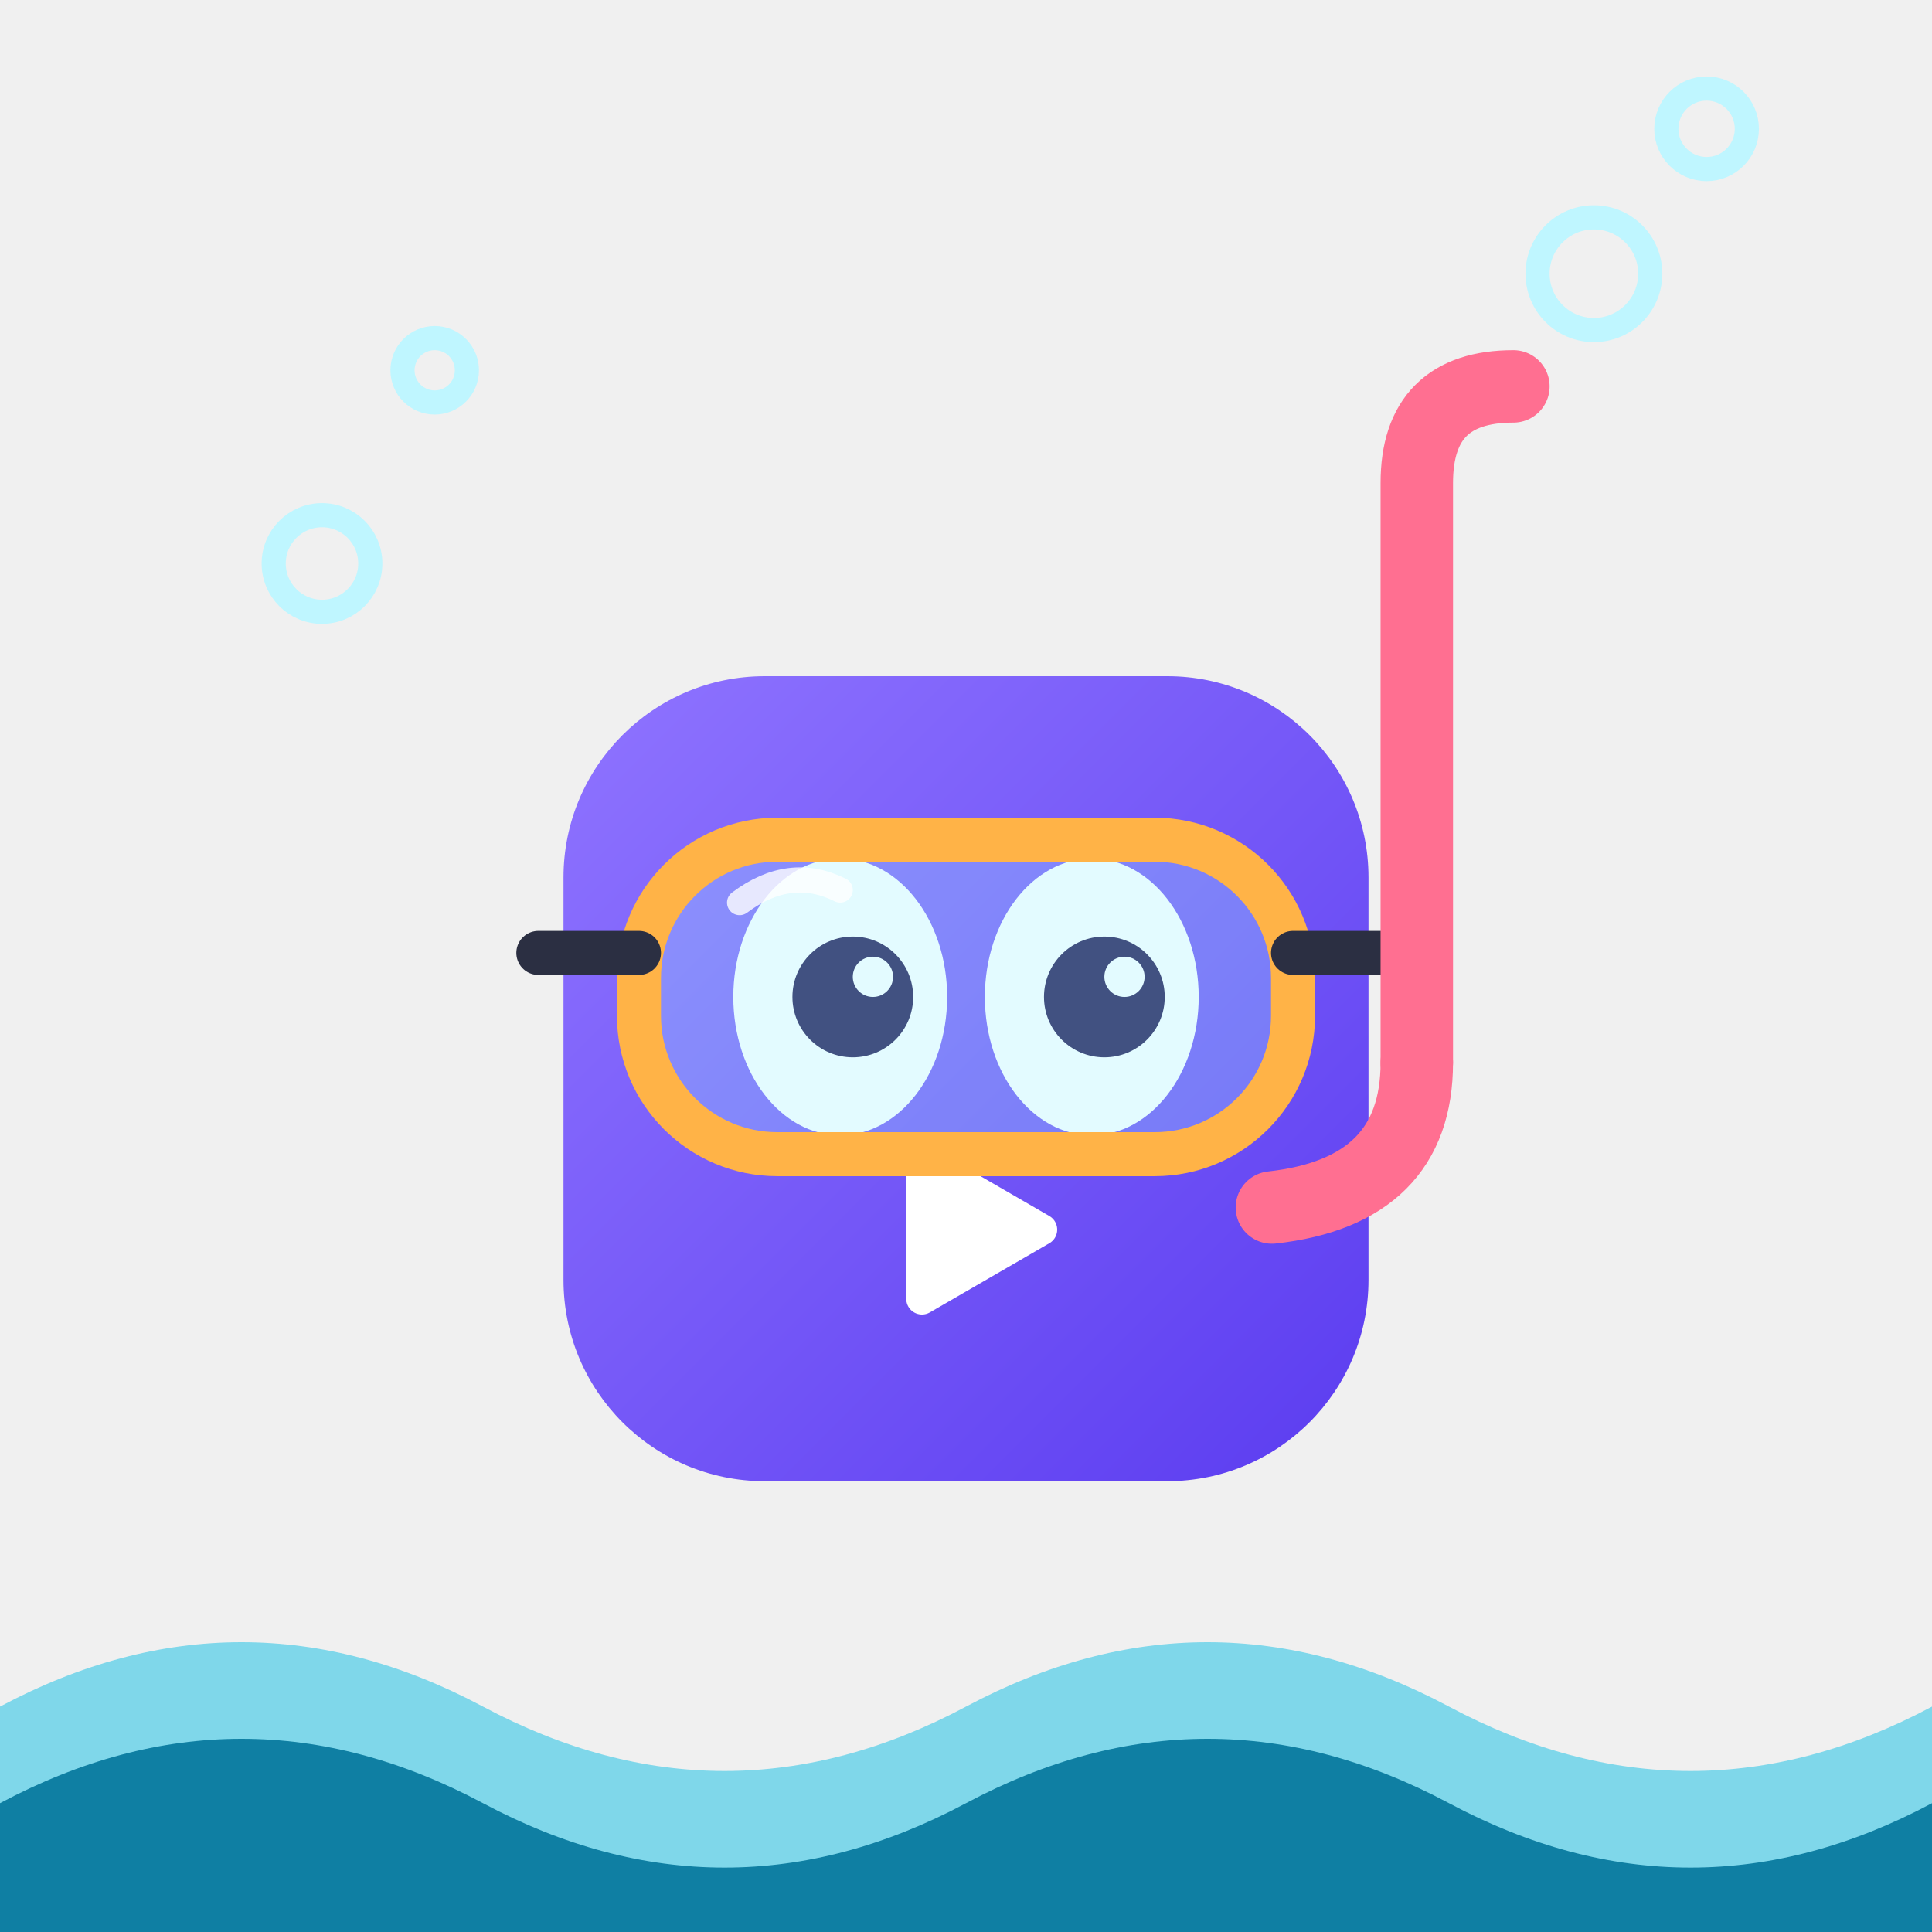
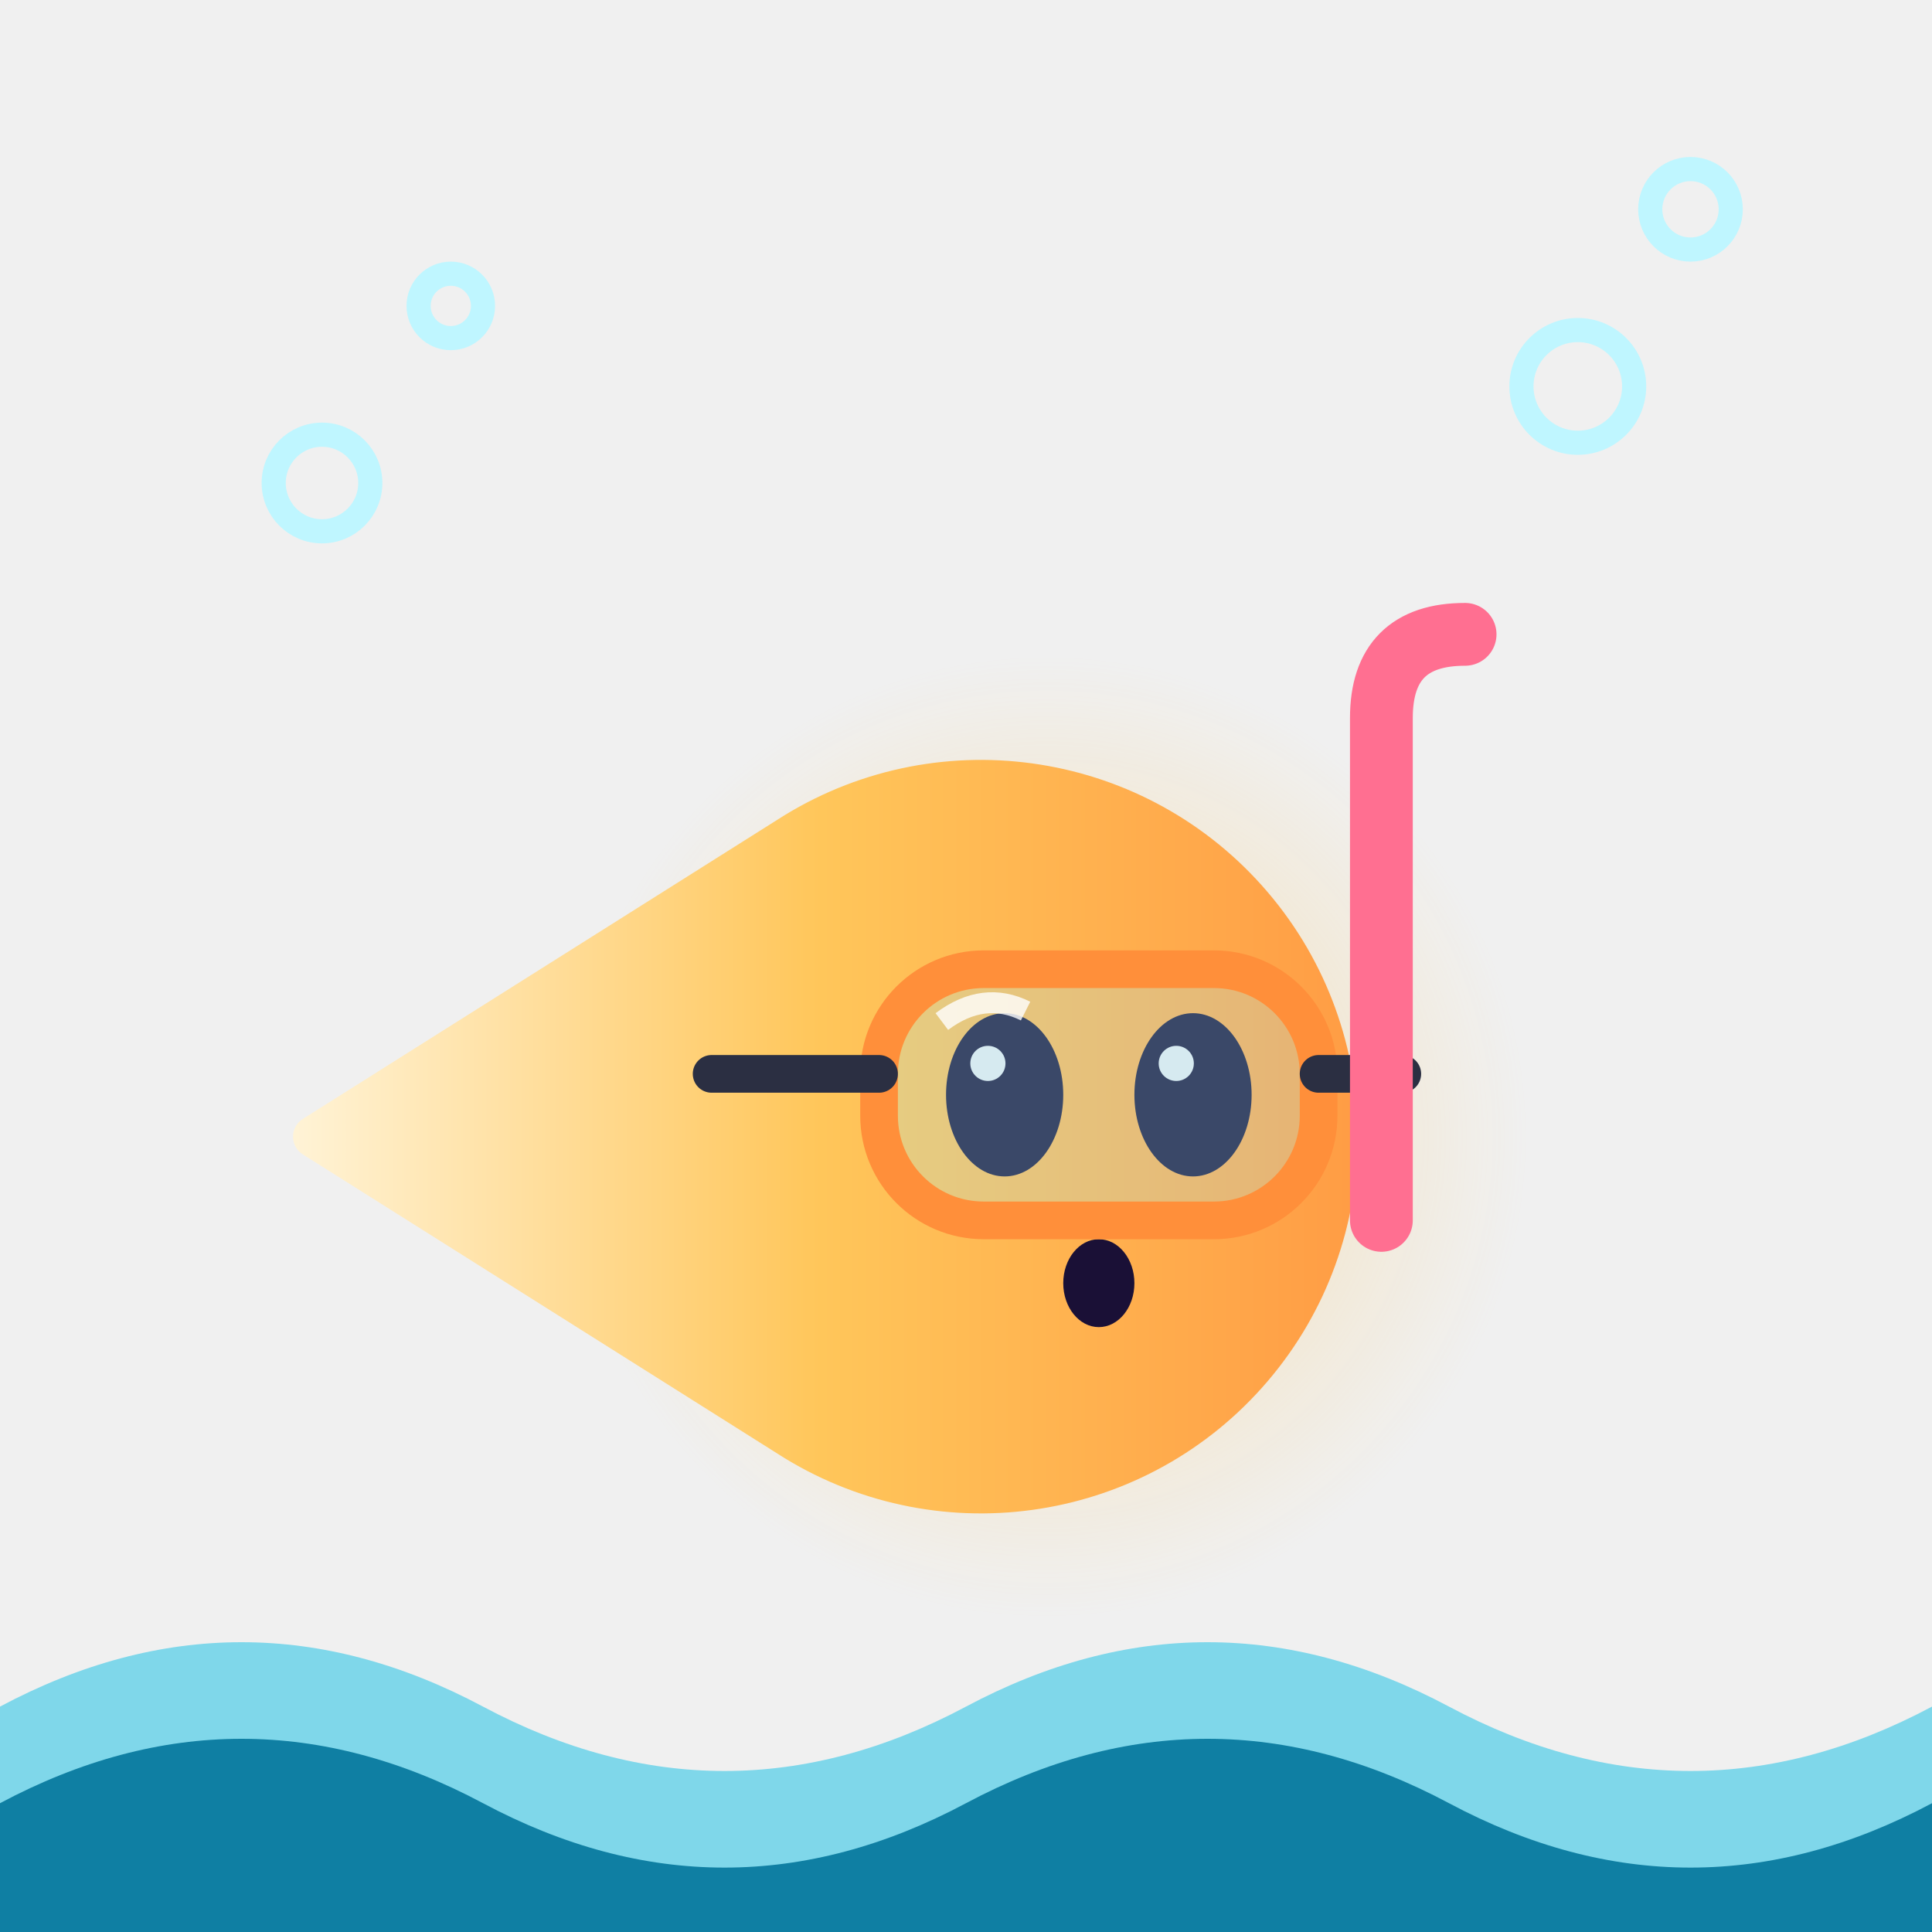
- <svg xmlns="http://www.w3.org/2000/svg" width="240" height="240" viewBox="0 0 240 240">
-   <defs>
-     <linearGradient id="lg" x1="0" y1="0" x2="64" y2="64" gradientUnits="userSpaceOnUse">
-       <stop offset="0" stop-color="#8f74ff" />
-       <stop offset="1" stop-color="#5b3cf0" />
-     </linearGradient>
-   </defs>
+ <svg xmlns="http://www.w3.org/2000/svg" viewBox="0 0 240 240" width="240" height="240">
  <path d="M0 212 Q30 196 60 212 T120 212 T180 212 T240 212 V240 H0Z" fill="#22c3e6" opacity=".55" />
  <path d="M0 224 Q30 208 60 224 T120 224 T180 224 T240 224 V240 H0Z" fill="#0f7fa3" />
-   <g transform="translate(70 84) scale(1.5625)">
-     <rect width="64" height="64" rx="16" fill="url(#lg)" />
-     <ellipse cx="22" cy="25.5" rx="8.5" ry="11" fill="#fff" />
-     <circle cx="23" cy="25.5" r="4.8" fill="#1f1450" />
-     <circle cx="24.6" cy="23.9" r="1.6" fill="#fff" />
-     <ellipse cx="42" cy="25.5" rx="8.5" ry="11" fill="#fff" />
-     <circle cx="43" cy="25.5" r="4.8" fill="#1f1450" />
-     <circle cx="44.6" cy="23.9" r="1.6" fill="#fff" />
-     <path d="M28.5 38.5 L38 44 L28.5 49.5 Z" fill="#fff" stroke="#fff" stroke-width="2.5" stroke-linejoin="round" />
+   <g transform="translate(26 58) scale(2.6)">
+     <defs>
+       <linearGradient id="okf" gradientUnits="userSpaceOnUse" x1="4" y1="0" x2="60" y2="0">
+         <stop offset="0" stop-color="#fff3d6" stop-opacity="1" />
+         <stop offset="0.45" stop-color="#ffc65a" stop-opacity="1" />
+         <stop offset="1" stop-color="#ff9440" stop-opacity="1" />
+       </linearGradient>
+       <radialGradient id="okg" gradientUnits="userSpaceOnUse" cx="40" cy="32" r="23">
+         <stop offset="0" stop-color="#ffc65a" stop-opacity="0.45" />
+         <stop offset="1" stop-color="#ffc65a" stop-opacity="0" />
+       </radialGradient>
+     </defs>
+     <circle cx="40" cy="32" r="23" fill="url(#okg)" />
+     <path d="M5 32 L28 17.5 A17 17 0 1 1 28 46.5 Z" fill="url(#okf)" stroke="url(#okf)" stroke-width="2" stroke-linejoin="round" />
+     <ellipse cx="38" cy="30" rx="2.8" ry="3.9" fill="#1a1036" />
+     <circle cx="37.2" cy="28.5" r=".84" fill="#fff" opacity=".9" />
+     <ellipse cx="47" cy="30" rx="2.8" ry="3.9" fill="#1a1036" />
+     <circle cx="46.2" cy="28.5" r=".84" fill="#fff" opacity=".9" />
+     <ellipse cx="42.5" cy="39" rx="1.7" ry="2.1" fill="#1a1036" />
+     <rect x="32" y="24" width="21" height="12" rx="5" fill="#9cf0ff" fill-opacity=".25" stroke="#ff8f3a" stroke-width="1.8" />
+     <path d="M32 29 H24 M53 29 H57" stroke="#2b2f42" stroke-width="1.8" stroke-linecap="round" />
+     <path d="M35 26.5 Q37 25 39 26" stroke="#fff" stroke-width="1" fill="none" opacity=".8" />
+     <path d="M56 36 V12 Q56 8 60 8" stroke="#ff6f91" stroke-width="3" fill="none" stroke-linecap="round" />
  </g>
-   <g transform="translate(70 84) scale(1.5625)">
-     <rect x="6" y="13" width="52" height="25" rx="11" fill="#9cf0ff" fill-opacity=".28" stroke="#ffb347" stroke-width="3.5" />
-     <path d="M6 22 H-2 M58 22 H66" stroke="#2b2f42" stroke-width="3.5" stroke-linecap="round" />
-     <path d="M14 18 Q18 15 22 17" stroke="#fff" stroke-width="2" fill="none" stroke-linecap="round" opacity=".8" />
-   </g>
-   <path d="M176 132 V60 Q176 48 188 48" stroke="#ff6f91" stroke-width="9" fill="none" stroke-linecap="round" />
-   <path d="M176 132 Q176 148 158 150" stroke="#ff6f91" stroke-width="9" fill="none" stroke-linecap="round" />
  <g fill="none" stroke="#bff6ff" stroke-width="3">
-     <circle cx="198" cy="34" r="7" />
-     <circle cx="212" cy="16" r="5" />
-     <circle cx="40" cy="70" r="6" />
-     <circle cx="54" cy="46" r="4" />
+     <circle cx="196" cy="48" r="7" />
+     <circle cx="210" cy="26" r="5" />
+     <circle cx="40" cy="60" r="6" />
+     <circle cx="56" cy="38" r="4" />
  </g>
</svg>
